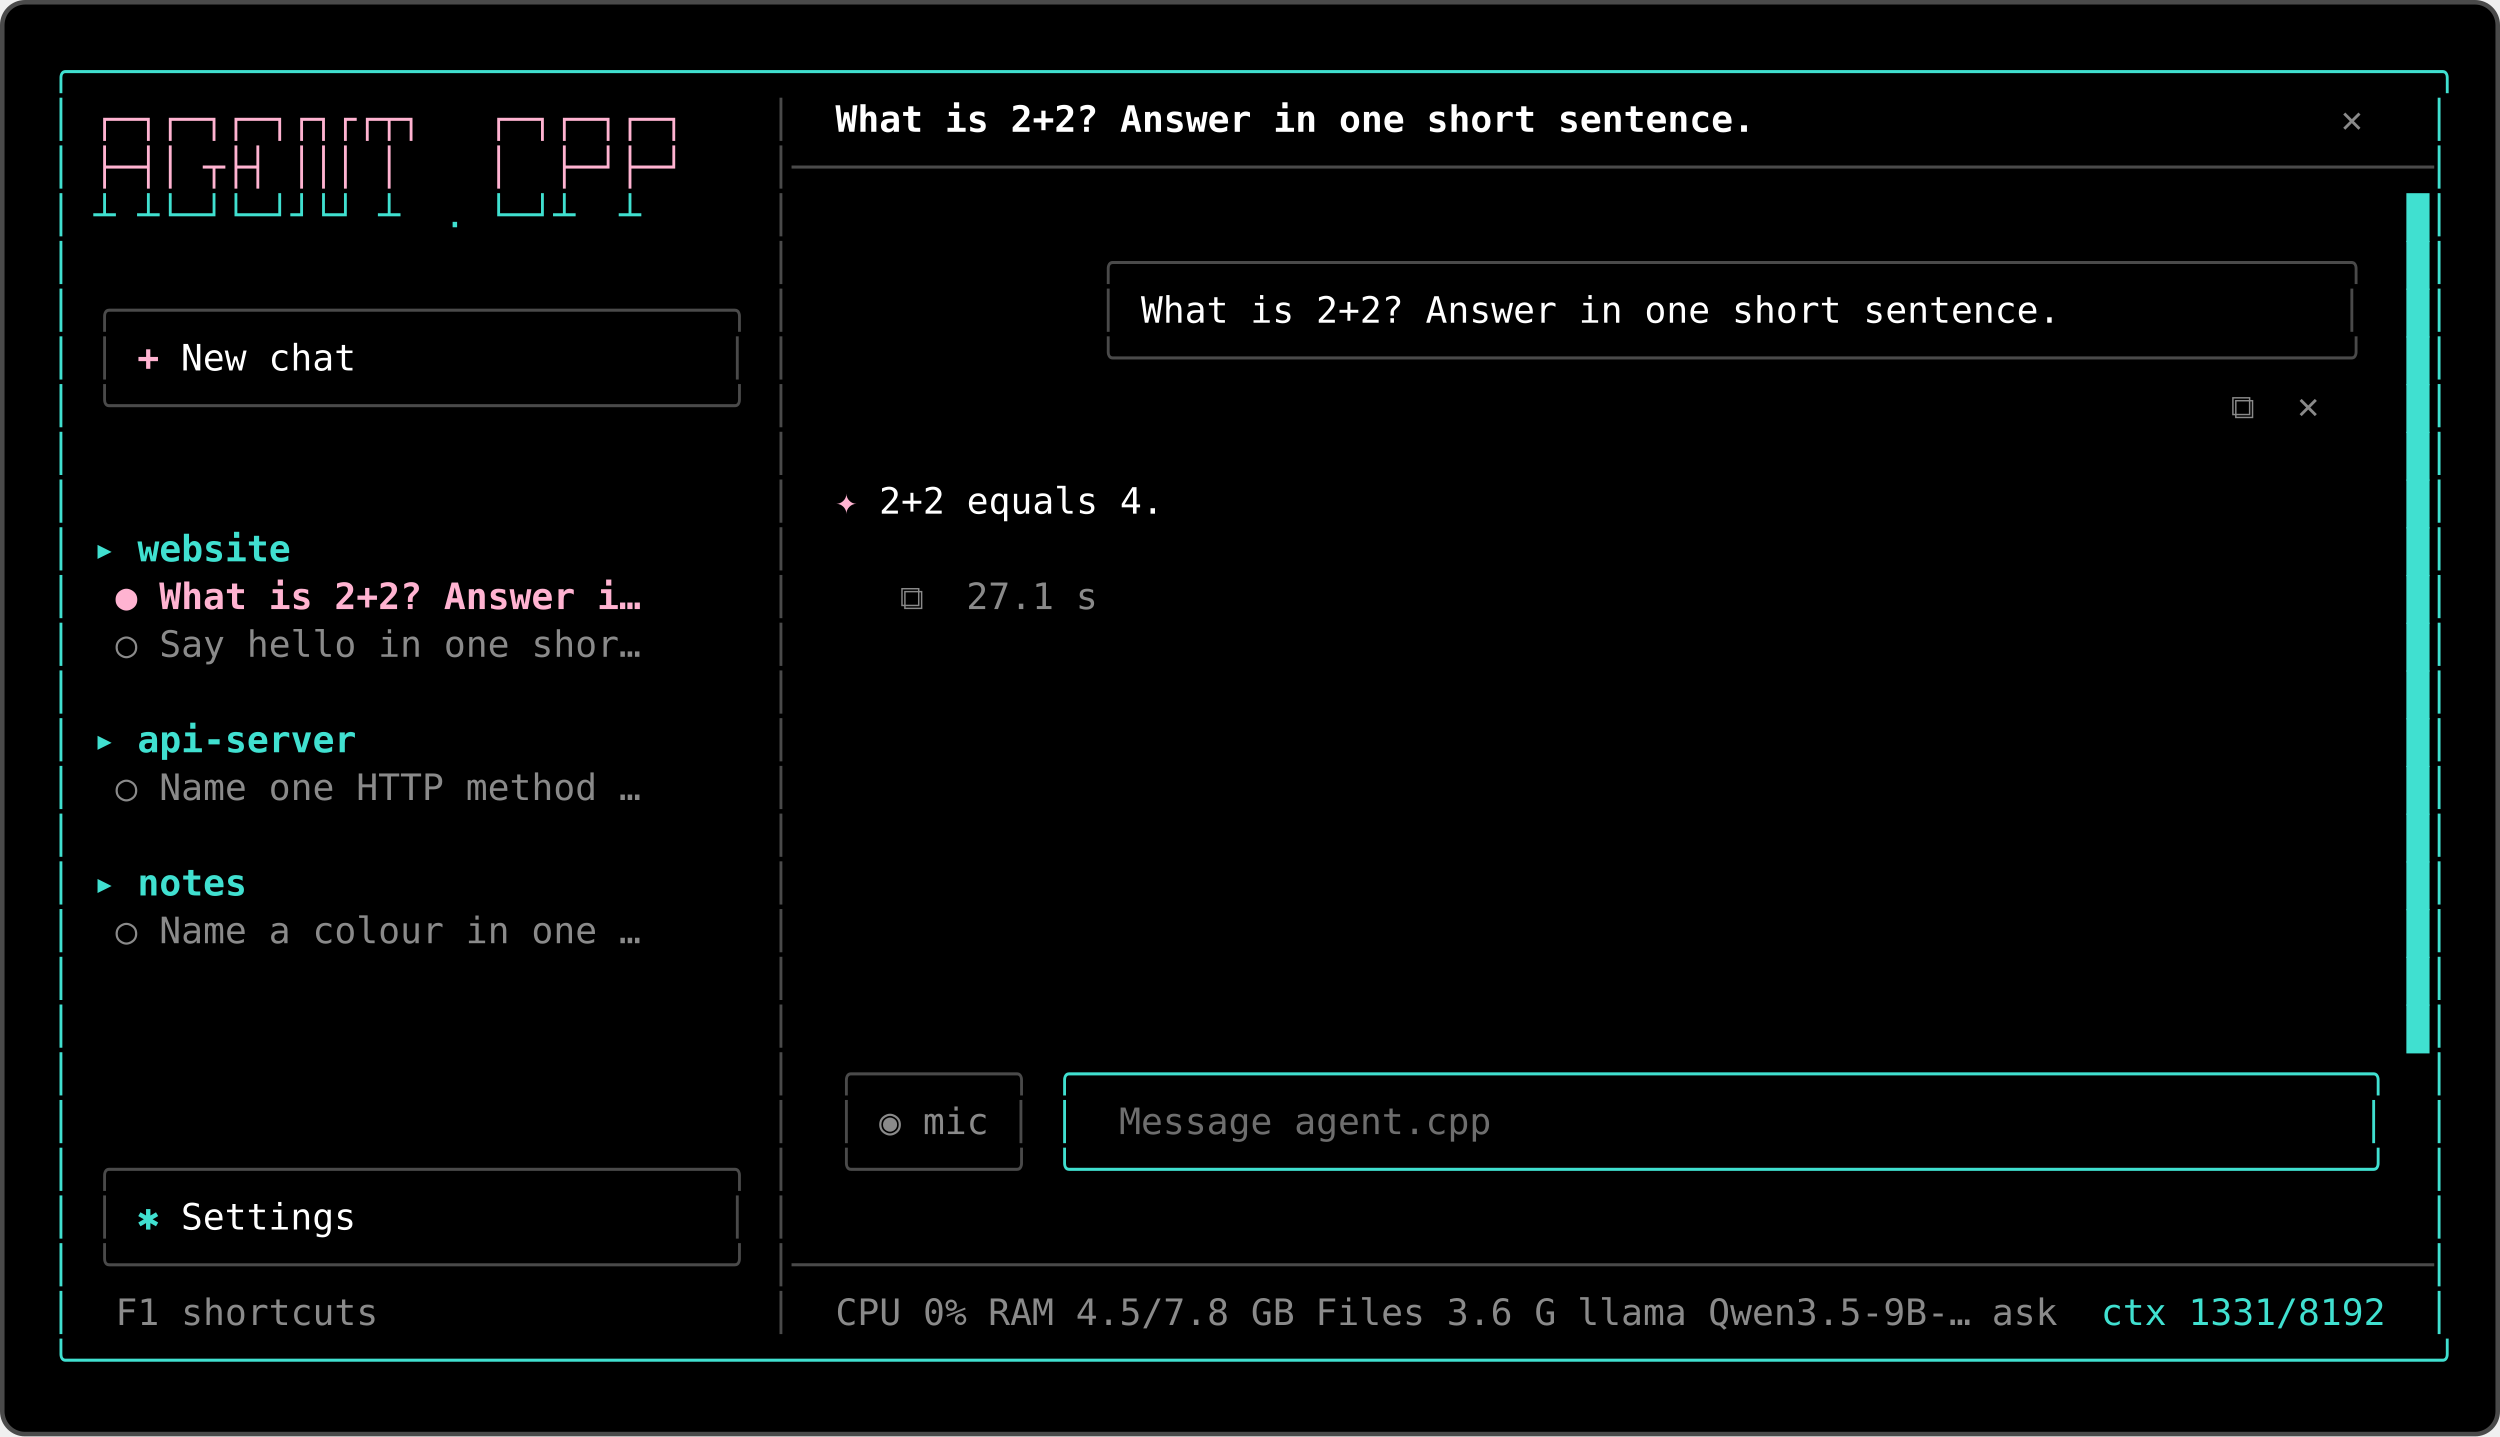
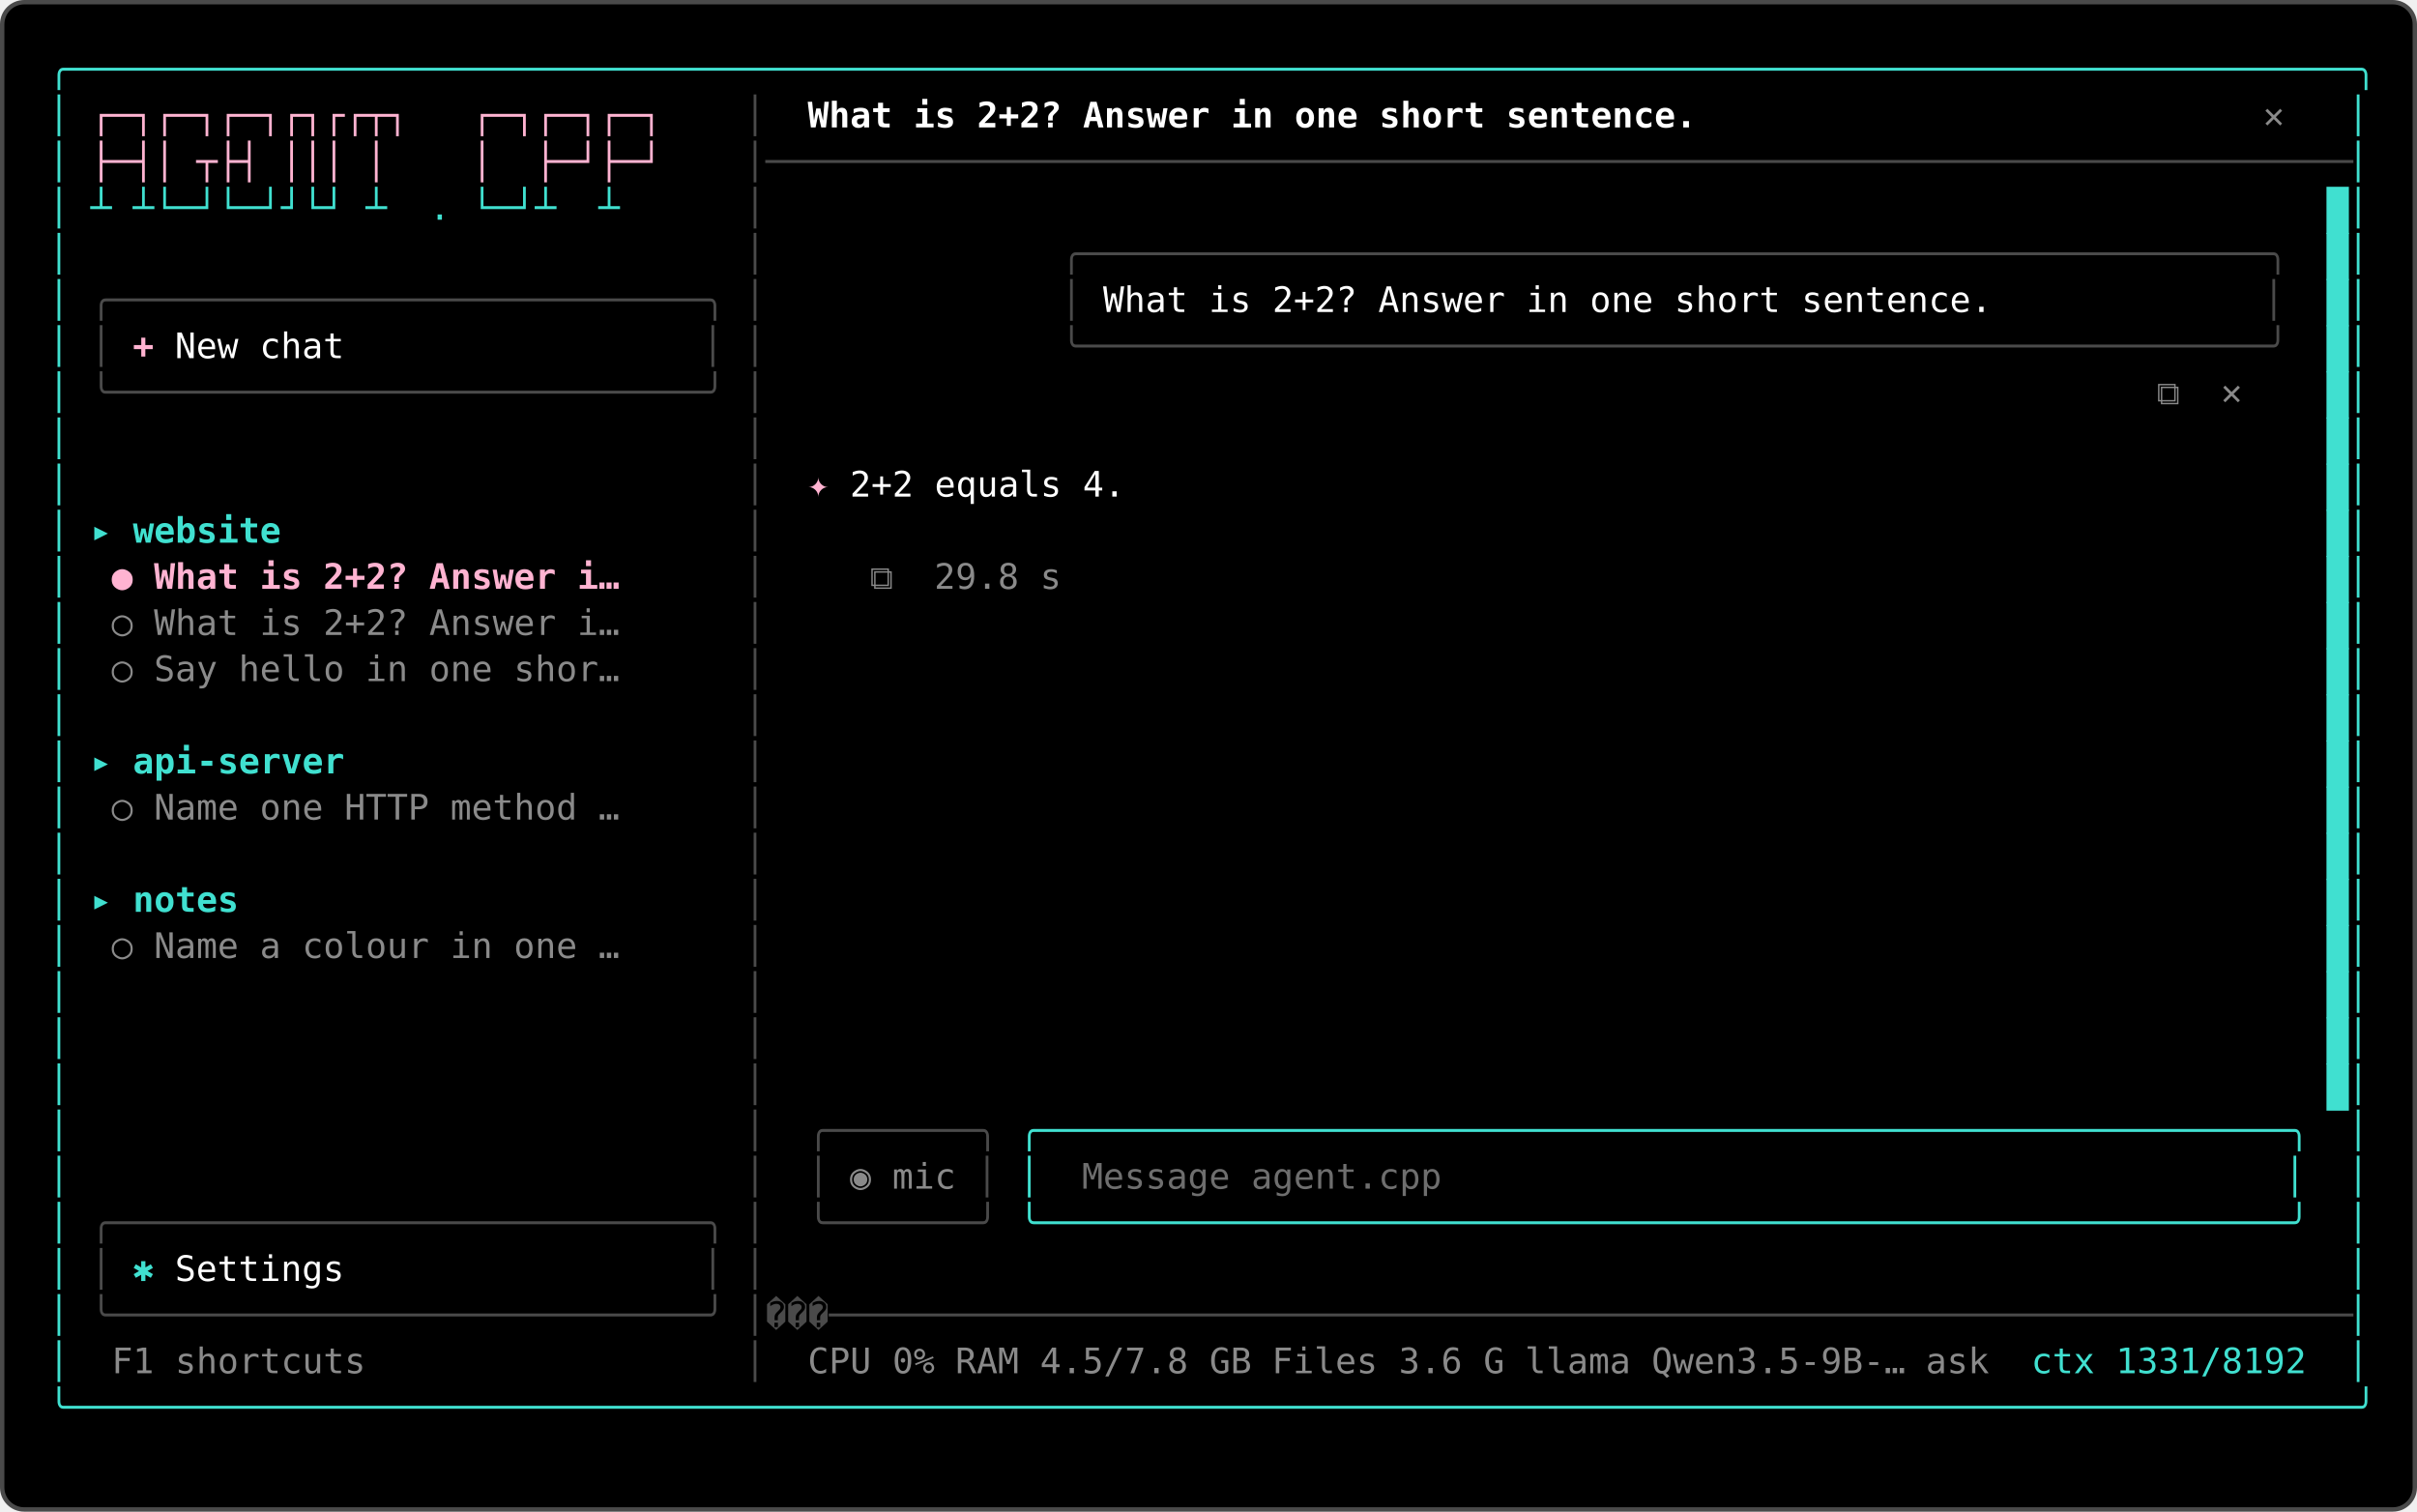
- <svg xmlns="http://www.w3.org/2000/svg" width="1100" height="632" viewBox="0 0 1100 632" role="img" aria-label="agent.cpp chat screen">
-   <rect x="1" y="1" width="1098" height="630" rx="10" fill="#000000" stroke="#4a4a4a" stroke-width="2" />
+ <svg xmlns="http://www.w3.org/2000/svg" width="1100" height="688" viewBox="0 0 1100 688" role="img" aria-label="agent.cpp chat screen">
+   <rect x="1" y="1" width="1098" height="686" rx="10" fill="#000000" stroke="#4a4a4a" stroke-width="2" />
  <text x="22.0" y="37.0" font-family="SFMono-Regular,Menlo,Consolas,'DejaVu Sans Mono',monospace" font-size="16" fill="#40e0d0" xml:space="preserve" textLength="1056.0" lengthAdjust="spacing">╭────────────────────────────────────────────────────────────────────────────────────────────────────────────╮</text>
  <text x="22.0" y="58.0" font-family="SFMono-Regular,Menlo,Consolas,'DejaVu Sans Mono',monospace" font-size="16" fill="#40e0d0" xml:space="preserve" textLength="9.6" lengthAdjust="spacing">│</text>
  <text x="41.2" y="58.0" font-family="SFMono-Regular,Menlo,Consolas,'DejaVu Sans Mono',monospace" font-size="16" fill="#ffb3d1" font-weight="bold" xml:space="preserve" textLength="259.2" lengthAdjust="spacing">┌─┐┌─┐┌─┐┌┐┌┌┬┐   ┌─┐┌─┐┌─┐</text>
  <text x="338.8" y="58.0" font-family="SFMono-Regular,Menlo,Consolas,'DejaVu Sans Mono',monospace" font-size="16" fill="#4a4a4a" xml:space="preserve" textLength="9.6" lengthAdjust="spacing">│</text>
  <text x="367.6" y="58.0" font-family="SFMono-Regular,Menlo,Consolas,'DejaVu Sans Mono',monospace" font-size="16" fill="#ffffff" font-weight="bold" xml:space="preserve" textLength="403.2" lengthAdjust="spacing">What is 2+2? Answer in one short sentence.</text>
  <text x="1030.0" y="58.0" font-family="SFMono-Regular,Menlo,Consolas,'DejaVu Sans Mono',monospace" font-size="16" fill="#8a8a8a" xml:space="preserve" textLength="9.6" lengthAdjust="spacing">✕</text>
  <text x="1068.4" y="58.0" font-family="SFMono-Regular,Menlo,Consolas,'DejaVu Sans Mono',monospace" font-size="16" fill="#40e0d0" xml:space="preserve" textLength="9.6" lengthAdjust="spacing">│</text>
  <text x="22.0" y="79.0" font-family="SFMono-Regular,Menlo,Consolas,'DejaVu Sans Mono',monospace" font-size="16" fill="#40e0d0" xml:space="preserve" textLength="9.6" lengthAdjust="spacing">│</text>
  <text x="41.2" y="79.0" font-family="SFMono-Regular,Menlo,Consolas,'DejaVu Sans Mono',monospace" font-size="16" fill="#ffb3d1" font-weight="bold" xml:space="preserve" textLength="259.2" lengthAdjust="spacing">├─┤│ ┬├┤ │││ │    │  ├─┘├─┘</text>
  <text x="338.8" y="79.0" font-family="SFMono-Regular,Menlo,Consolas,'DejaVu Sans Mono',monospace" font-size="16" fill="#4a4a4a" xml:space="preserve" textLength="729.6" lengthAdjust="spacing">│───────────────────────────────────────────────────────────────────────────</text>
  <text x="1068.4" y="79.0" font-family="SFMono-Regular,Menlo,Consolas,'DejaVu Sans Mono',monospace" font-size="16" fill="#40e0d0" xml:space="preserve" textLength="9.6" lengthAdjust="spacing">│</text>
  <rect x="1058.8" y="85.0" width="10.2" height="21.5" fill="#40e0d0" />
  <text x="22.0" y="100.0" font-family="SFMono-Regular,Menlo,Consolas,'DejaVu Sans Mono',monospace" font-size="16" fill="#40e0d0" xml:space="preserve" textLength="9.6" lengthAdjust="spacing">│</text>
  <text x="41.2" y="100.0" font-family="SFMono-Regular,Menlo,Consolas,'DejaVu Sans Mono',monospace" font-size="16" fill="#40e0d0" xml:space="preserve" textLength="259.2" lengthAdjust="spacing">┴ ┴└─┘└─┘┘└┘ ┴  . └─┘┴  ┴  </text>
  <text x="338.8" y="100.0" font-family="SFMono-Regular,Menlo,Consolas,'DejaVu Sans Mono',monospace" font-size="16" fill="#4a4a4a" xml:space="preserve" textLength="9.6" lengthAdjust="spacing">│</text>
  <text x="1068.4" y="100.0" font-family="SFMono-Regular,Menlo,Consolas,'DejaVu Sans Mono',monospace" font-size="16" fill="#40e0d0" xml:space="preserve" textLength="9.6" lengthAdjust="spacing">│</text>
  <rect x="1058.8" y="106.0" width="10.2" height="21.5" fill="#40e0d0" />
  <text x="22.0" y="121.0" font-family="SFMono-Regular,Menlo,Consolas,'DejaVu Sans Mono',monospace" font-size="16" fill="#40e0d0" xml:space="preserve" textLength="9.6" lengthAdjust="spacing">│</text>
  <text x="338.8" y="121.0" font-family="SFMono-Regular,Menlo,Consolas,'DejaVu Sans Mono',monospace" font-size="16" fill="#4a4a4a" xml:space="preserve" textLength="9.6" lengthAdjust="spacing">│</text>
  <text x="482.8" y="121.0" font-family="SFMono-Regular,Menlo,Consolas,'DejaVu Sans Mono',monospace" font-size="16" fill="#4a4a4a" xml:space="preserve" textLength="556.8" lengthAdjust="spacing">╭────────────────────────────────────────────────────────╮</text>
  <text x="1068.4" y="121.0" font-family="SFMono-Regular,Menlo,Consolas,'DejaVu Sans Mono',monospace" font-size="16" fill="#40e0d0" xml:space="preserve" textLength="9.6" lengthAdjust="spacing">│</text>
  <rect x="1058.8" y="127.0" width="10.2" height="21.5" fill="#40e0d0" />
  <text x="22.0" y="142.0" font-family="SFMono-Regular,Menlo,Consolas,'DejaVu Sans Mono',monospace" font-size="16" fill="#40e0d0" xml:space="preserve" textLength="9.6" lengthAdjust="spacing">│</text>
  <text x="41.2" y="142.0" font-family="SFMono-Regular,Menlo,Consolas,'DejaVu Sans Mono',monospace" font-size="16" fill="#4a4a4a" xml:space="preserve" textLength="288.0" lengthAdjust="spacing">╭────────────────────────────╮</text>
  <text x="338.8" y="142.0" font-family="SFMono-Regular,Menlo,Consolas,'DejaVu Sans Mono',monospace" font-size="16" fill="#4a4a4a" xml:space="preserve" textLength="9.6" lengthAdjust="spacing">│</text>
  <text x="482.8" y="142.0" font-family="SFMono-Regular,Menlo,Consolas,'DejaVu Sans Mono',monospace" font-size="16" fill="#4a4a4a" xml:space="preserve" textLength="9.6" lengthAdjust="spacing">│</text>
  <text x="502.0" y="142.0" font-family="SFMono-Regular,Menlo,Consolas,'DejaVu Sans Mono',monospace" font-size="16" fill="#ffffff" xml:space="preserve" textLength="403.2" lengthAdjust="spacing">What is 2+2? Answer in one short sentence.</text>
  <text x="1030.0" y="142.0" font-family="SFMono-Regular,Menlo,Consolas,'DejaVu Sans Mono',monospace" font-size="16" fill="#4a4a4a" xml:space="preserve" textLength="9.6" lengthAdjust="spacing">│</text>
  <text x="1068.4" y="142.0" font-family="SFMono-Regular,Menlo,Consolas,'DejaVu Sans Mono',monospace" font-size="16" fill="#40e0d0" xml:space="preserve" textLength="9.6" lengthAdjust="spacing">│</text>
  <rect x="1058.8" y="148.0" width="10.2" height="21.5" fill="#40e0d0" />
  <text x="22.0" y="163.0" font-family="SFMono-Regular,Menlo,Consolas,'DejaVu Sans Mono',monospace" font-size="16" fill="#40e0d0" xml:space="preserve" textLength="9.6" lengthAdjust="spacing">│</text>
  <text x="41.2" y="163.0" font-family="SFMono-Regular,Menlo,Consolas,'DejaVu Sans Mono',monospace" font-size="16" fill="#4a4a4a" xml:space="preserve" textLength="9.6" lengthAdjust="spacing">│</text>
  <text x="60.4" y="163.0" font-family="SFMono-Regular,Menlo,Consolas,'DejaVu Sans Mono',monospace" font-size="16" fill="#ffb3d1" font-weight="bold" xml:space="preserve" textLength="9.6" lengthAdjust="spacing">+</text>
  <text x="79.6" y="163.0" font-family="SFMono-Regular,Menlo,Consolas,'DejaVu Sans Mono',monospace" font-size="16" fill="#ffffff" xml:space="preserve" textLength="76.8" lengthAdjust="spacing">New chat</text>
  <text x="319.6" y="163.0" font-family="SFMono-Regular,Menlo,Consolas,'DejaVu Sans Mono',monospace" font-size="16" fill="#4a4a4a" xml:space="preserve" textLength="9.6" lengthAdjust="spacing">│</text>
  <text x="338.8" y="163.0" font-family="SFMono-Regular,Menlo,Consolas,'DejaVu Sans Mono',monospace" font-size="16" fill="#4a4a4a" xml:space="preserve" textLength="9.6" lengthAdjust="spacing">│</text>
  <text x="482.8" y="163.0" font-family="SFMono-Regular,Menlo,Consolas,'DejaVu Sans Mono',monospace" font-size="16" fill="#4a4a4a" xml:space="preserve" textLength="556.8" lengthAdjust="spacing">╰────────────────────────────────────────────────────────╯</text>
  <text x="1068.4" y="163.0" font-family="SFMono-Regular,Menlo,Consolas,'DejaVu Sans Mono',monospace" font-size="16" fill="#40e0d0" xml:space="preserve" textLength="9.6" lengthAdjust="spacing">│</text>
  <rect x="1058.8" y="169.0" width="10.2" height="21.5" fill="#40e0d0" />
  <text x="22.0" y="184.0" font-family="SFMono-Regular,Menlo,Consolas,'DejaVu Sans Mono',monospace" font-size="16" fill="#40e0d0" xml:space="preserve" textLength="9.6" lengthAdjust="spacing">│</text>
  <text x="41.2" y="184.0" font-family="SFMono-Regular,Menlo,Consolas,'DejaVu Sans Mono',monospace" font-size="16" fill="#4a4a4a" xml:space="preserve" textLength="288.0" lengthAdjust="spacing">╰────────────────────────────╯</text>
  <text x="338.8" y="184.0" font-family="SFMono-Regular,Menlo,Consolas,'DejaVu Sans Mono',monospace" font-size="16" fill="#4a4a4a" xml:space="preserve" textLength="9.6" lengthAdjust="spacing">│</text>
  <text x="982.0" y="184.0" font-family="SFMono-Regular,Menlo,Consolas,'DejaVu Sans Mono',monospace" font-size="16" fill="#8a8a8a" xml:space="preserve" textLength="9.6" lengthAdjust="spacing">⧉</text>
  <text x="1010.8" y="184.0" font-family="SFMono-Regular,Menlo,Consolas,'DejaVu Sans Mono',monospace" font-size="16" fill="#8a8a8a" xml:space="preserve" textLength="9.6" lengthAdjust="spacing">✕</text>
  <text x="1068.4" y="184.0" font-family="SFMono-Regular,Menlo,Consolas,'DejaVu Sans Mono',monospace" font-size="16" fill="#40e0d0" xml:space="preserve" textLength="9.6" lengthAdjust="spacing">│</text>
  <rect x="1058.8" y="190.0" width="10.2" height="21.5" fill="#40e0d0" />
  <text x="22.0" y="205.0" font-family="SFMono-Regular,Menlo,Consolas,'DejaVu Sans Mono',monospace" font-size="16" fill="#40e0d0" xml:space="preserve" textLength="9.6" lengthAdjust="spacing">│</text>
  <text x="338.8" y="205.0" font-family="SFMono-Regular,Menlo,Consolas,'DejaVu Sans Mono',monospace" font-size="16" fill="#4a4a4a" xml:space="preserve" textLength="9.6" lengthAdjust="spacing">│</text>
  <text x="1068.4" y="205.0" font-family="SFMono-Regular,Menlo,Consolas,'DejaVu Sans Mono',monospace" font-size="16" fill="#40e0d0" xml:space="preserve" textLength="9.6" lengthAdjust="spacing">│</text>
  <rect x="1058.8" y="211.0" width="10.2" height="21.5" fill="#40e0d0" />
  <text x="22.0" y="226.0" font-family="SFMono-Regular,Menlo,Consolas,'DejaVu Sans Mono',monospace" font-size="16" fill="#40e0d0" xml:space="preserve" textLength="9.6" lengthAdjust="spacing">│</text>
  <text x="338.8" y="226.0" font-family="SFMono-Regular,Menlo,Consolas,'DejaVu Sans Mono',monospace" font-size="16" fill="#4a4a4a" xml:space="preserve" textLength="9.6" lengthAdjust="spacing">│</text>
  <text x="367.6" y="226.0" font-family="SFMono-Regular,Menlo,Consolas,'DejaVu Sans Mono',monospace" font-size="16" fill="#ffb3d1" font-weight="bold" xml:space="preserve" textLength="9.6" lengthAdjust="spacing">✦</text>
  <text x="386.8" y="226.0" font-family="SFMono-Regular,Menlo,Consolas,'DejaVu Sans Mono',monospace" font-size="16" fill="#ffffff" xml:space="preserve" textLength="124.8" lengthAdjust="spacing">2+2 equals 4.</text>
  <text x="1068.4" y="226.0" font-family="SFMono-Regular,Menlo,Consolas,'DejaVu Sans Mono',monospace" font-size="16" fill="#40e0d0" xml:space="preserve" textLength="9.6" lengthAdjust="spacing">│</text>
  <rect x="1058.8" y="232.0" width="10.2" height="21.5" fill="#40e0d0" />
  <text x="22.0" y="247.0" font-family="SFMono-Regular,Menlo,Consolas,'DejaVu Sans Mono',monospace" font-size="16" fill="#40e0d0" xml:space="preserve" textLength="9.6" lengthAdjust="spacing">│</text>
  <text x="41.2" y="247.0" font-family="SFMono-Regular,Menlo,Consolas,'DejaVu Sans Mono',monospace" font-size="16" fill="#40e0d0" font-weight="bold" xml:space="preserve" textLength="86.4" lengthAdjust="spacing">▸ website</text>
  <text x="338.8" y="247.0" font-family="SFMono-Regular,Menlo,Consolas,'DejaVu Sans Mono',monospace" font-size="16" fill="#4a4a4a" xml:space="preserve" textLength="9.6" lengthAdjust="spacing">│</text>
  <text x="1068.4" y="247.0" font-family="SFMono-Regular,Menlo,Consolas,'DejaVu Sans Mono',monospace" font-size="16" fill="#40e0d0" xml:space="preserve" textLength="9.6" lengthAdjust="spacing">│</text>
  <rect x="1058.8" y="253.0" width="10.2" height="21.5" fill="#40e0d0" />
  <text x="22.0" y="268.0" font-family="SFMono-Regular,Menlo,Consolas,'DejaVu Sans Mono',monospace" font-size="16" fill="#40e0d0" xml:space="preserve" textLength="9.6" lengthAdjust="spacing">│</text>
  <text x="50.8" y="268.0" font-family="SFMono-Regular,Menlo,Consolas,'DejaVu Sans Mono',monospace" font-size="16" fill="#ffb3d1" font-weight="bold" xml:space="preserve" textLength="230.4" lengthAdjust="spacing">● What is 2+2? Answer i…</text>
  <text x="338.8" y="268.0" font-family="SFMono-Regular,Menlo,Consolas,'DejaVu Sans Mono',monospace" font-size="16" fill="#4a4a4a" xml:space="preserve" textLength="9.6" lengthAdjust="spacing">│</text>
  <text x="396.4" y="268.0" font-family="SFMono-Regular,Menlo,Consolas,'DejaVu Sans Mono',monospace" font-size="16" fill="#8a8a8a" xml:space="preserve" textLength="9.6" lengthAdjust="spacing">⧉</text>
-   <text x="425.2" y="268.0" font-family="SFMono-Regular,Menlo,Consolas,'DejaVu Sans Mono',monospace" font-size="16" fill="#8a8a8a" xml:space="preserve" textLength="57.6" lengthAdjust="spacing">27.1 s</text>
+   <text x="425.2" y="268.0" font-family="SFMono-Regular,Menlo,Consolas,'DejaVu Sans Mono',monospace" font-size="16" fill="#8a8a8a" xml:space="preserve" textLength="57.6" lengthAdjust="spacing">29.8 s</text>
  <text x="1068.4" y="268.0" font-family="SFMono-Regular,Menlo,Consolas,'DejaVu Sans Mono',monospace" font-size="16" fill="#40e0d0" xml:space="preserve" textLength="9.6" lengthAdjust="spacing">│</text>
  <rect x="1058.8" y="274.0" width="10.2" height="21.5" fill="#40e0d0" />
  <text x="22.0" y="289.0" font-family="SFMono-Regular,Menlo,Consolas,'DejaVu Sans Mono',monospace" font-size="16" fill="#40e0d0" xml:space="preserve" textLength="9.6" lengthAdjust="spacing">│</text>
-   <text x="50.8" y="289.0" font-family="SFMono-Regular,Menlo,Consolas,'DejaVu Sans Mono',monospace" font-size="16" fill="#8a8a8a" xml:space="preserve" textLength="230.4" lengthAdjust="spacing">○ Say hello in one shor…</text>
+   <text x="50.8" y="289.0" font-family="SFMono-Regular,Menlo,Consolas,'DejaVu Sans Mono',monospace" font-size="16" fill="#8a8a8a" xml:space="preserve" textLength="230.4" lengthAdjust="spacing">○ What is 2+2? Answer i…</text>
  <text x="338.8" y="289.0" font-family="SFMono-Regular,Menlo,Consolas,'DejaVu Sans Mono',monospace" font-size="16" fill="#4a4a4a" xml:space="preserve" textLength="9.6" lengthAdjust="spacing">│</text>
  <text x="1068.4" y="289.0" font-family="SFMono-Regular,Menlo,Consolas,'DejaVu Sans Mono',monospace" font-size="16" fill="#40e0d0" xml:space="preserve" textLength="9.6" lengthAdjust="spacing">│</text>
  <rect x="1058.8" y="295.0" width="10.2" height="21.5" fill="#40e0d0" />
  <text x="22.0" y="310.0" font-family="SFMono-Regular,Menlo,Consolas,'DejaVu Sans Mono',monospace" font-size="16" fill="#40e0d0" xml:space="preserve" textLength="9.6" lengthAdjust="spacing">│</text>
+   <text x="50.8" y="310.0" font-family="SFMono-Regular,Menlo,Consolas,'DejaVu Sans Mono',monospace" font-size="16" fill="#8a8a8a" xml:space="preserve" textLength="230.4" lengthAdjust="spacing">○ Say hello in one shor…</text>
  <text x="338.8" y="310.0" font-family="SFMono-Regular,Menlo,Consolas,'DejaVu Sans Mono',monospace" font-size="16" fill="#4a4a4a" xml:space="preserve" textLength="9.6" lengthAdjust="spacing">│</text>
  <text x="1068.4" y="310.0" font-family="SFMono-Regular,Menlo,Consolas,'DejaVu Sans Mono',monospace" font-size="16" fill="#40e0d0" xml:space="preserve" textLength="9.6" lengthAdjust="spacing">│</text>
  <rect x="1058.8" y="316.0" width="10.2" height="21.5" fill="#40e0d0" />
  <text x="22.0" y="331.0" font-family="SFMono-Regular,Menlo,Consolas,'DejaVu Sans Mono',monospace" font-size="16" fill="#40e0d0" xml:space="preserve" textLength="9.6" lengthAdjust="spacing">│</text>
-   <text x="41.2" y="331.0" font-family="SFMono-Regular,Menlo,Consolas,'DejaVu Sans Mono',monospace" font-size="16" fill="#40e0d0" font-weight="bold" xml:space="preserve" textLength="115.2" lengthAdjust="spacing">▸ api-server</text>
  <text x="338.8" y="331.0" font-family="SFMono-Regular,Menlo,Consolas,'DejaVu Sans Mono',monospace" font-size="16" fill="#4a4a4a" xml:space="preserve" textLength="9.6" lengthAdjust="spacing">│</text>
  <text x="1068.4" y="331.0" font-family="SFMono-Regular,Menlo,Consolas,'DejaVu Sans Mono',monospace" font-size="16" fill="#40e0d0" xml:space="preserve" textLength="9.6" lengthAdjust="spacing">│</text>
  <rect x="1058.8" y="337.0" width="10.2" height="21.5" fill="#40e0d0" />
  <text x="22.0" y="352.0" font-family="SFMono-Regular,Menlo,Consolas,'DejaVu Sans Mono',monospace" font-size="16" fill="#40e0d0" xml:space="preserve" textLength="9.6" lengthAdjust="spacing">│</text>
-   <text x="50.8" y="352.0" font-family="SFMono-Regular,Menlo,Consolas,'DejaVu Sans Mono',monospace" font-size="16" fill="#8a8a8a" xml:space="preserve" textLength="230.4" lengthAdjust="spacing">○ Name one HTTP method …</text>
+   <text x="41.2" y="352.0" font-family="SFMono-Regular,Menlo,Consolas,'DejaVu Sans Mono',monospace" font-size="16" fill="#40e0d0" font-weight="bold" xml:space="preserve" textLength="115.2" lengthAdjust="spacing">▸ api-server</text>
  <text x="338.8" y="352.0" font-family="SFMono-Regular,Menlo,Consolas,'DejaVu Sans Mono',monospace" font-size="16" fill="#4a4a4a" xml:space="preserve" textLength="9.6" lengthAdjust="spacing">│</text>
  <text x="1068.4" y="352.0" font-family="SFMono-Regular,Menlo,Consolas,'DejaVu Sans Mono',monospace" font-size="16" fill="#40e0d0" xml:space="preserve" textLength="9.6" lengthAdjust="spacing">│</text>
  <rect x="1058.8" y="358.0" width="10.2" height="21.5" fill="#40e0d0" />
  <text x="22.0" y="373.0" font-family="SFMono-Regular,Menlo,Consolas,'DejaVu Sans Mono',monospace" font-size="16" fill="#40e0d0" xml:space="preserve" textLength="9.6" lengthAdjust="spacing">│</text>
+   <text x="50.8" y="373.0" font-family="SFMono-Regular,Menlo,Consolas,'DejaVu Sans Mono',monospace" font-size="16" fill="#8a8a8a" xml:space="preserve" textLength="230.4" lengthAdjust="spacing">○ Name one HTTP method …</text>
  <text x="338.8" y="373.0" font-family="SFMono-Regular,Menlo,Consolas,'DejaVu Sans Mono',monospace" font-size="16" fill="#4a4a4a" xml:space="preserve" textLength="9.6" lengthAdjust="spacing">│</text>
  <text x="1068.4" y="373.0" font-family="SFMono-Regular,Menlo,Consolas,'DejaVu Sans Mono',monospace" font-size="16" fill="#40e0d0" xml:space="preserve" textLength="9.6" lengthAdjust="spacing">│</text>
  <rect x="1058.8" y="379.0" width="10.2" height="21.5" fill="#40e0d0" />
  <text x="22.0" y="394.0" font-family="SFMono-Regular,Menlo,Consolas,'DejaVu Sans Mono',monospace" font-size="16" fill="#40e0d0" xml:space="preserve" textLength="9.6" lengthAdjust="spacing">│</text>
-   <text x="41.2" y="394.0" font-family="SFMono-Regular,Menlo,Consolas,'DejaVu Sans Mono',monospace" font-size="16" fill="#40e0d0" font-weight="bold" xml:space="preserve" textLength="67.2" lengthAdjust="spacing">▸ notes</text>
  <text x="338.8" y="394.0" font-family="SFMono-Regular,Menlo,Consolas,'DejaVu Sans Mono',monospace" font-size="16" fill="#4a4a4a" xml:space="preserve" textLength="9.6" lengthAdjust="spacing">│</text>
  <text x="1068.4" y="394.0" font-family="SFMono-Regular,Menlo,Consolas,'DejaVu Sans Mono',monospace" font-size="16" fill="#40e0d0" xml:space="preserve" textLength="9.6" lengthAdjust="spacing">│</text>
  <rect x="1058.8" y="400.0" width="10.2" height="21.5" fill="#40e0d0" />
  <text x="22.0" y="415.0" font-family="SFMono-Regular,Menlo,Consolas,'DejaVu Sans Mono',monospace" font-size="16" fill="#40e0d0" xml:space="preserve" textLength="9.6" lengthAdjust="spacing">│</text>
-   <text x="50.8" y="415.0" font-family="SFMono-Regular,Menlo,Consolas,'DejaVu Sans Mono',monospace" font-size="16" fill="#8a8a8a" xml:space="preserve" textLength="230.4" lengthAdjust="spacing">○ Name a colour in one …</text>
+   <text x="41.2" y="415.0" font-family="SFMono-Regular,Menlo,Consolas,'DejaVu Sans Mono',monospace" font-size="16" fill="#40e0d0" font-weight="bold" xml:space="preserve" textLength="67.2" lengthAdjust="spacing">▸ notes</text>
  <text x="338.8" y="415.0" font-family="SFMono-Regular,Menlo,Consolas,'DejaVu Sans Mono',monospace" font-size="16" fill="#4a4a4a" xml:space="preserve" textLength="9.6" lengthAdjust="spacing">│</text>
  <text x="1068.4" y="415.0" font-family="SFMono-Regular,Menlo,Consolas,'DejaVu Sans Mono',monospace" font-size="16" fill="#40e0d0" xml:space="preserve" textLength="9.6" lengthAdjust="spacing">│</text>
  <rect x="1058.8" y="421.0" width="10.2" height="21.5" fill="#40e0d0" />
  <text x="22.0" y="436.0" font-family="SFMono-Regular,Menlo,Consolas,'DejaVu Sans Mono',monospace" font-size="16" fill="#40e0d0" xml:space="preserve" textLength="9.6" lengthAdjust="spacing">│</text>
+   <text x="50.8" y="436.0" font-family="SFMono-Regular,Menlo,Consolas,'DejaVu Sans Mono',monospace" font-size="16" fill="#8a8a8a" xml:space="preserve" textLength="230.4" lengthAdjust="spacing">○ Name a colour in one …</text>
  <text x="338.8" y="436.0" font-family="SFMono-Regular,Menlo,Consolas,'DejaVu Sans Mono',monospace" font-size="16" fill="#4a4a4a" xml:space="preserve" textLength="9.6" lengthAdjust="spacing">│</text>
  <text x="1068.4" y="436.0" font-family="SFMono-Regular,Menlo,Consolas,'DejaVu Sans Mono',monospace" font-size="16" fill="#40e0d0" xml:space="preserve" textLength="9.6" lengthAdjust="spacing">│</text>
  <rect x="1058.8" y="442.0" width="10.2" height="21.5" fill="#40e0d0" />
  <text x="22.0" y="457.0" font-family="SFMono-Regular,Menlo,Consolas,'DejaVu Sans Mono',monospace" font-size="16" fill="#40e0d0" xml:space="preserve" textLength="9.6" lengthAdjust="spacing">│</text>
  <text x="338.8" y="457.0" font-family="SFMono-Regular,Menlo,Consolas,'DejaVu Sans Mono',monospace" font-size="16" fill="#4a4a4a" xml:space="preserve" textLength="9.6" lengthAdjust="spacing">│</text>
  <text x="1068.4" y="457.0" font-family="SFMono-Regular,Menlo,Consolas,'DejaVu Sans Mono',monospace" font-size="16" fill="#40e0d0" xml:space="preserve" textLength="9.6" lengthAdjust="spacing">│</text>
+   <rect x="1058.8" y="463.0" width="10.2" height="21.5" fill="#40e0d0" />
  <text x="22.0" y="478.0" font-family="SFMono-Regular,Menlo,Consolas,'DejaVu Sans Mono',monospace" font-size="16" fill="#40e0d0" xml:space="preserve" textLength="9.6" lengthAdjust="spacing">│</text>
  <text x="338.8" y="478.0" font-family="SFMono-Regular,Menlo,Consolas,'DejaVu Sans Mono',monospace" font-size="16" fill="#4a4a4a" xml:space="preserve" textLength="9.6" lengthAdjust="spacing">│</text>
-   <text x="367.6" y="478.0" font-family="SFMono-Regular,Menlo,Consolas,'DejaVu Sans Mono',monospace" font-size="16" fill="#4a4a4a" xml:space="preserve" textLength="86.4" lengthAdjust="spacing">╭───────╮</text>
-   <text x="463.6" y="478.0" font-family="SFMono-Regular,Menlo,Consolas,'DejaVu Sans Mono',monospace" font-size="16" fill="#40e0d0" xml:space="preserve" textLength="585.6" lengthAdjust="spacing">╭───────────────────────────────────────────────────────────╮</text>
  <text x="1068.4" y="478.0" font-family="SFMono-Regular,Menlo,Consolas,'DejaVu Sans Mono',monospace" font-size="16" fill="#40e0d0" xml:space="preserve" textLength="9.6" lengthAdjust="spacing">│</text>
+   <rect x="1058.8" y="484.0" width="10.2" height="21.5" fill="#40e0d0" />
  <text x="22.0" y="499.0" font-family="SFMono-Regular,Menlo,Consolas,'DejaVu Sans Mono',monospace" font-size="16" fill="#40e0d0" xml:space="preserve" textLength="9.6" lengthAdjust="spacing">│</text>
  <text x="338.8" y="499.0" font-family="SFMono-Regular,Menlo,Consolas,'DejaVu Sans Mono',monospace" font-size="16" fill="#4a4a4a" xml:space="preserve" textLength="9.6" lengthAdjust="spacing">│</text>
-   <text x="367.6" y="499.0" font-family="SFMono-Regular,Menlo,Consolas,'DejaVu Sans Mono',monospace" font-size="16" fill="#4a4a4a" xml:space="preserve" textLength="9.6" lengthAdjust="spacing">│</text>
-   <text x="386.8" y="499.0" font-family="SFMono-Regular,Menlo,Consolas,'DejaVu Sans Mono',monospace" font-size="16" fill="#8a8a8a" xml:space="preserve" textLength="48.0" lengthAdjust="spacing">◉ mic</text>
-   <text x="444.4" y="499.0" font-family="SFMono-Regular,Menlo,Consolas,'DejaVu Sans Mono',monospace" font-size="16" fill="#4a4a4a" xml:space="preserve" textLength="9.6" lengthAdjust="spacing">│</text>
-   <text x="463.6" y="499.0" font-family="SFMono-Regular,Menlo,Consolas,'DejaVu Sans Mono',monospace" font-size="16" fill="#40e0d0" xml:space="preserve" textLength="9.6" lengthAdjust="spacing">│</text>
-   <text x="492.4" y="499.0" font-family="SFMono-Regular,Menlo,Consolas,'DejaVu Sans Mono',monospace" font-size="16" fill="#6e6e6e" xml:space="preserve" textLength="163.2" lengthAdjust="spacing">Message agent.cpp</text>
-   <text x="1039.6" y="499.0" font-family="SFMono-Regular,Menlo,Consolas,'DejaVu Sans Mono',monospace" font-size="16" fill="#40e0d0" xml:space="preserve" textLength="9.6" lengthAdjust="spacing">│</text>
  <text x="1068.4" y="499.0" font-family="SFMono-Regular,Menlo,Consolas,'DejaVu Sans Mono',monospace" font-size="16" fill="#40e0d0" xml:space="preserve" textLength="9.6" lengthAdjust="spacing">│</text>
  <text x="22.0" y="520.0" font-family="SFMono-Regular,Menlo,Consolas,'DejaVu Sans Mono',monospace" font-size="16" fill="#40e0d0" xml:space="preserve" textLength="9.6" lengthAdjust="spacing">│</text>
-   <text x="41.2" y="520.0" font-family="SFMono-Regular,Menlo,Consolas,'DejaVu Sans Mono',monospace" font-size="16" fill="#4a4a4a" xml:space="preserve" textLength="288.0" lengthAdjust="spacing">╭────────────────────────────╮</text>
  <text x="338.8" y="520.0" font-family="SFMono-Regular,Menlo,Consolas,'DejaVu Sans Mono',monospace" font-size="16" fill="#4a4a4a" xml:space="preserve" textLength="9.6" lengthAdjust="spacing">│</text>
-   <text x="367.6" y="520.0" font-family="SFMono-Regular,Menlo,Consolas,'DejaVu Sans Mono',monospace" font-size="16" fill="#4a4a4a" xml:space="preserve" textLength="86.4" lengthAdjust="spacing">╰───────╯</text>
-   <text x="463.6" y="520.0" font-family="SFMono-Regular,Menlo,Consolas,'DejaVu Sans Mono',monospace" font-size="16" fill="#40e0d0" xml:space="preserve" textLength="585.6" lengthAdjust="spacing">╰───────────────────────────────────────────────────────────╯</text>
+   <text x="367.6" y="520.0" font-family="SFMono-Regular,Menlo,Consolas,'DejaVu Sans Mono',monospace" font-size="16" fill="#4a4a4a" xml:space="preserve" textLength="86.4" lengthAdjust="spacing">╭───────╮</text>
+   <text x="463.6" y="520.0" font-family="SFMono-Regular,Menlo,Consolas,'DejaVu Sans Mono',monospace" font-size="16" fill="#40e0d0" xml:space="preserve" textLength="585.6" lengthAdjust="spacing">╭───────────────────────────────────────────────────────────╮</text>
  <text x="1068.4" y="520.0" font-family="SFMono-Regular,Menlo,Consolas,'DejaVu Sans Mono',monospace" font-size="16" fill="#40e0d0" xml:space="preserve" textLength="9.6" lengthAdjust="spacing">│</text>
  <text x="22.0" y="541.0" font-family="SFMono-Regular,Menlo,Consolas,'DejaVu Sans Mono',monospace" font-size="16" fill="#40e0d0" xml:space="preserve" textLength="9.6" lengthAdjust="spacing">│</text>
-   <text x="41.2" y="541.0" font-family="SFMono-Regular,Menlo,Consolas,'DejaVu Sans Mono',monospace" font-size="16" fill="#4a4a4a" xml:space="preserve" textLength="9.6" lengthAdjust="spacing">│</text>
-   <text x="60.4" y="541.0" font-family="SFMono-Regular,Menlo,Consolas,'DejaVu Sans Mono',monospace" font-size="16" fill="#40e0d0" xml:space="preserve" textLength="9.6" lengthAdjust="spacing">✱</text>
-   <text x="79.6" y="541.0" font-family="SFMono-Regular,Menlo,Consolas,'DejaVu Sans Mono',monospace" font-size="16" fill="#ffffff" xml:space="preserve" textLength="76.8" lengthAdjust="spacing">Settings</text>
-   <text x="319.6" y="541.0" font-family="SFMono-Regular,Menlo,Consolas,'DejaVu Sans Mono',monospace" font-size="16" fill="#4a4a4a" xml:space="preserve" textLength="9.6" lengthAdjust="spacing">│</text>
  <text x="338.8" y="541.0" font-family="SFMono-Regular,Menlo,Consolas,'DejaVu Sans Mono',monospace" font-size="16" fill="#4a4a4a" xml:space="preserve" textLength="9.6" lengthAdjust="spacing">│</text>
+   <text x="367.6" y="541.0" font-family="SFMono-Regular,Menlo,Consolas,'DejaVu Sans Mono',monospace" font-size="16" fill="#4a4a4a" xml:space="preserve" textLength="9.6" lengthAdjust="spacing">│</text>
+   <text x="386.8" y="541.0" font-family="SFMono-Regular,Menlo,Consolas,'DejaVu Sans Mono',monospace" font-size="16" fill="#8a8a8a" xml:space="preserve" textLength="48.0" lengthAdjust="spacing">◉ mic</text>
+   <text x="444.4" y="541.0" font-family="SFMono-Regular,Menlo,Consolas,'DejaVu Sans Mono',monospace" font-size="16" fill="#4a4a4a" xml:space="preserve" textLength="9.6" lengthAdjust="spacing">│</text>
+   <text x="463.6" y="541.0" font-family="SFMono-Regular,Menlo,Consolas,'DejaVu Sans Mono',monospace" font-size="16" fill="#40e0d0" xml:space="preserve" textLength="9.6" lengthAdjust="spacing">│</text>
+   <text x="492.4" y="541.0" font-family="SFMono-Regular,Menlo,Consolas,'DejaVu Sans Mono',monospace" font-size="16" fill="#6e6e6e" xml:space="preserve" textLength="163.2" lengthAdjust="spacing">Message agent.cpp</text>
+   <text x="1039.6" y="541.0" font-family="SFMono-Regular,Menlo,Consolas,'DejaVu Sans Mono',monospace" font-size="16" fill="#40e0d0" xml:space="preserve" textLength="9.6" lengthAdjust="spacing">│</text>
  <text x="1068.4" y="541.0" font-family="SFMono-Regular,Menlo,Consolas,'DejaVu Sans Mono',monospace" font-size="16" fill="#40e0d0" xml:space="preserve" textLength="9.6" lengthAdjust="spacing">│</text>
  <text x="22.0" y="562.0" font-family="SFMono-Regular,Menlo,Consolas,'DejaVu Sans Mono',monospace" font-size="16" fill="#40e0d0" xml:space="preserve" textLength="9.6" lengthAdjust="spacing">│</text>
-   <text x="41.2" y="562.0" font-family="SFMono-Regular,Menlo,Consolas,'DejaVu Sans Mono',monospace" font-size="16" fill="#4a4a4a" xml:space="preserve" textLength="288.0" lengthAdjust="spacing">╰────────────────────────────╯</text>
-   <text x="338.8" y="562.0" font-family="SFMono-Regular,Menlo,Consolas,'DejaVu Sans Mono',monospace" font-size="16" fill="#4a4a4a" xml:space="preserve" textLength="729.6" lengthAdjust="spacing">│───────────────────────────────────────────────────────────────────────────</text>
+   <text x="41.2" y="562.0" font-family="SFMono-Regular,Menlo,Consolas,'DejaVu Sans Mono',monospace" font-size="16" fill="#4a4a4a" xml:space="preserve" textLength="288.0" lengthAdjust="spacing">╭────────────────────────────╮</text>
+   <text x="338.8" y="562.0" font-family="SFMono-Regular,Menlo,Consolas,'DejaVu Sans Mono',monospace" font-size="16" fill="#4a4a4a" xml:space="preserve" textLength="9.6" lengthAdjust="spacing">│</text>
+   <text x="367.6" y="562.0" font-family="SFMono-Regular,Menlo,Consolas,'DejaVu Sans Mono',monospace" font-size="16" fill="#4a4a4a" xml:space="preserve" textLength="86.4" lengthAdjust="spacing">╰───────╯</text>
+   <text x="463.6" y="562.0" font-family="SFMono-Regular,Menlo,Consolas,'DejaVu Sans Mono',monospace" font-size="16" fill="#40e0d0" xml:space="preserve" textLength="585.6" lengthAdjust="spacing">╰───────────────────────────────────────────────────────────╯</text>
  <text x="1068.4" y="562.0" font-family="SFMono-Regular,Menlo,Consolas,'DejaVu Sans Mono',monospace" font-size="16" fill="#40e0d0" xml:space="preserve" textLength="9.6" lengthAdjust="spacing">│</text>
  <text x="22.0" y="583.0" font-family="SFMono-Regular,Menlo,Consolas,'DejaVu Sans Mono',monospace" font-size="16" fill="#40e0d0" xml:space="preserve" textLength="9.6" lengthAdjust="spacing">│</text>
-   <text x="50.8" y="583.0" font-family="SFMono-Regular,Menlo,Consolas,'DejaVu Sans Mono',monospace" font-size="16" fill="#8a8a8a" xml:space="preserve" textLength="115.2" lengthAdjust="spacing">F1 shortcuts</text>
+   <text x="41.2" y="583.0" font-family="SFMono-Regular,Menlo,Consolas,'DejaVu Sans Mono',monospace" font-size="16" fill="#4a4a4a" xml:space="preserve" textLength="9.6" lengthAdjust="spacing">│</text>
+   <text x="60.4" y="583.0" font-family="SFMono-Regular,Menlo,Consolas,'DejaVu Sans Mono',monospace" font-size="16" fill="#40e0d0" xml:space="preserve" textLength="9.6" lengthAdjust="spacing">✱</text>
+   <text x="79.6" y="583.0" font-family="SFMono-Regular,Menlo,Consolas,'DejaVu Sans Mono',monospace" font-size="16" fill="#ffffff" xml:space="preserve" textLength="76.8" lengthAdjust="spacing">Settings</text>
+   <text x="319.6" y="583.0" font-family="SFMono-Regular,Menlo,Consolas,'DejaVu Sans Mono',monospace" font-size="16" fill="#4a4a4a" xml:space="preserve" textLength="9.6" lengthAdjust="spacing">│</text>
  <text x="338.8" y="583.0" font-family="SFMono-Regular,Menlo,Consolas,'DejaVu Sans Mono',monospace" font-size="16" fill="#4a4a4a" xml:space="preserve" textLength="9.6" lengthAdjust="spacing">│</text>
-   <text x="367.6" y="583.0" font-family="SFMono-Regular,Menlo,Consolas,'DejaVu Sans Mono',monospace" font-size="16" fill="#8a8a8a" xml:space="preserve" textLength="57.6" lengthAdjust="spacing">CPU 0%</text>
-   <text x="434.8" y="583.0" font-family="SFMono-Regular,Menlo,Consolas,'DejaVu Sans Mono',monospace" font-size="16" fill="#8a8a8a" xml:space="preserve" textLength="134.4" lengthAdjust="spacing">RAM 4.5/7.8 GB</text>
-   <text x="578.8" y="583.0" font-family="SFMono-Regular,Menlo,Consolas,'DejaVu Sans Mono',monospace" font-size="16" fill="#8a8a8a" xml:space="preserve" textLength="105.6" lengthAdjust="spacing">Files 3.6 G</text>
-   <text x="694.0" y="583.0" font-family="SFMono-Regular,Menlo,Consolas,'DejaVu Sans Mono',monospace" font-size="16" fill="#8a8a8a" xml:space="preserve" textLength="48.0" lengthAdjust="spacing">llama</text>
-   <text x="751.6" y="583.0" font-family="SFMono-Regular,Menlo,Consolas,'DejaVu Sans Mono',monospace" font-size="16" fill="#8a8a8a" xml:space="preserve" textLength="115.2" lengthAdjust="spacing">Qwen3.5-9B-…</text>
-   <text x="876.4" y="583.0" font-family="SFMono-Regular,Menlo,Consolas,'DejaVu Sans Mono',monospace" font-size="16" fill="#8a8a8a" xml:space="preserve" textLength="28.8" lengthAdjust="spacing">ask</text>
-   <text x="924.4" y="583.0" font-family="SFMono-Regular,Menlo,Consolas,'DejaVu Sans Mono',monospace" font-size="16" fill="#40e0d0" xml:space="preserve" textLength="124.8" lengthAdjust="spacing">ctx 1331/8192</text>
  <text x="1068.4" y="583.0" font-family="SFMono-Regular,Menlo,Consolas,'DejaVu Sans Mono',monospace" font-size="16" fill="#40e0d0" xml:space="preserve" textLength="9.6" lengthAdjust="spacing">│</text>
-   <text x="22.0" y="604.0" font-family="SFMono-Regular,Menlo,Consolas,'DejaVu Sans Mono',monospace" font-size="16" fill="#40e0d0" xml:space="preserve" textLength="1056.0" lengthAdjust="spacing">╰────────────────────────────────────────────────────────────────────────────────────────────────────────────╯</text>
+   <text x="22.0" y="604.0" font-family="SFMono-Regular,Menlo,Consolas,'DejaVu Sans Mono',monospace" font-size="16" fill="#40e0d0" xml:space="preserve" textLength="9.6" lengthAdjust="spacing">│</text>
+   <text x="41.2" y="604.0" font-family="SFMono-Regular,Menlo,Consolas,'DejaVu Sans Mono',monospace" font-size="16" fill="#4a4a4a" xml:space="preserve" textLength="288.0" lengthAdjust="spacing">╰────────────────────────────╯</text>
+   <text x="338.8" y="604.0" font-family="SFMono-Regular,Menlo,Consolas,'DejaVu Sans Mono',monospace" font-size="16" fill="#4a4a4a" xml:space="preserve" textLength="729.6" lengthAdjust="spacing">│���────────────────────────────────────────────────────────────────────────</text>
+   <text x="1068.4" y="604.0" font-family="SFMono-Regular,Menlo,Consolas,'DejaVu Sans Mono',monospace" font-size="16" fill="#40e0d0" xml:space="preserve" textLength="9.6" lengthAdjust="spacing">│</text>
+   <text x="22.0" y="625.0" font-family="SFMono-Regular,Menlo,Consolas,'DejaVu Sans Mono',monospace" font-size="16" fill="#40e0d0" xml:space="preserve" textLength="9.6" lengthAdjust="spacing">│</text>
+   <text x="50.8" y="625.0" font-family="SFMono-Regular,Menlo,Consolas,'DejaVu Sans Mono',monospace" font-size="16" fill="#8a8a8a" xml:space="preserve" textLength="115.2" lengthAdjust="spacing">F1 shortcuts</text>
+   <text x="338.8" y="625.0" font-family="SFMono-Regular,Menlo,Consolas,'DejaVu Sans Mono',monospace" font-size="16" fill="#4a4a4a" xml:space="preserve" textLength="9.6" lengthAdjust="spacing">│</text>
+   <text x="367.6" y="625.0" font-family="SFMono-Regular,Menlo,Consolas,'DejaVu Sans Mono',monospace" font-size="16" fill="#8a8a8a" xml:space="preserve" textLength="57.6" lengthAdjust="spacing">CPU 0%</text>
+   <text x="434.8" y="625.0" font-family="SFMono-Regular,Menlo,Consolas,'DejaVu Sans Mono',monospace" font-size="16" fill="#8a8a8a" xml:space="preserve" textLength="134.4" lengthAdjust="spacing">RAM 4.5/7.8 GB</text>
+   <text x="578.8" y="625.0" font-family="SFMono-Regular,Menlo,Consolas,'DejaVu Sans Mono',monospace" font-size="16" fill="#8a8a8a" xml:space="preserve" textLength="105.6" lengthAdjust="spacing">Files 3.6 G</text>
+   <text x="694.0" y="625.0" font-family="SFMono-Regular,Menlo,Consolas,'DejaVu Sans Mono',monospace" font-size="16" fill="#8a8a8a" xml:space="preserve" textLength="48.0" lengthAdjust="spacing">llama</text>
+   <text x="751.6" y="625.0" font-family="SFMono-Regular,Menlo,Consolas,'DejaVu Sans Mono',monospace" font-size="16" fill="#8a8a8a" xml:space="preserve" textLength="115.2" lengthAdjust="spacing">Qwen3.5-9B-…</text>
+   <text x="876.4" y="625.0" font-family="SFMono-Regular,Menlo,Consolas,'DejaVu Sans Mono',monospace" font-size="16" fill="#8a8a8a" xml:space="preserve" textLength="28.8" lengthAdjust="spacing">ask</text>
+   <text x="924.4" y="625.0" font-family="SFMono-Regular,Menlo,Consolas,'DejaVu Sans Mono',monospace" font-size="16" fill="#40e0d0" xml:space="preserve" textLength="124.8" lengthAdjust="spacing">ctx 1331/8192</text>
+   <text x="1068.4" y="625.0" font-family="SFMono-Regular,Menlo,Consolas,'DejaVu Sans Mono',monospace" font-size="16" fill="#40e0d0" xml:space="preserve" textLength="9.6" lengthAdjust="spacing">│</text>
+   <text x="22.0" y="646.0" font-family="SFMono-Regular,Menlo,Consolas,'DejaVu Sans Mono',monospace" font-size="16" fill="#40e0d0" xml:space="preserve" textLength="1056.0" lengthAdjust="spacing">╰────────────────────────────────────────────────────────────────────────────────────────────────────────────╯</text>
</svg>
